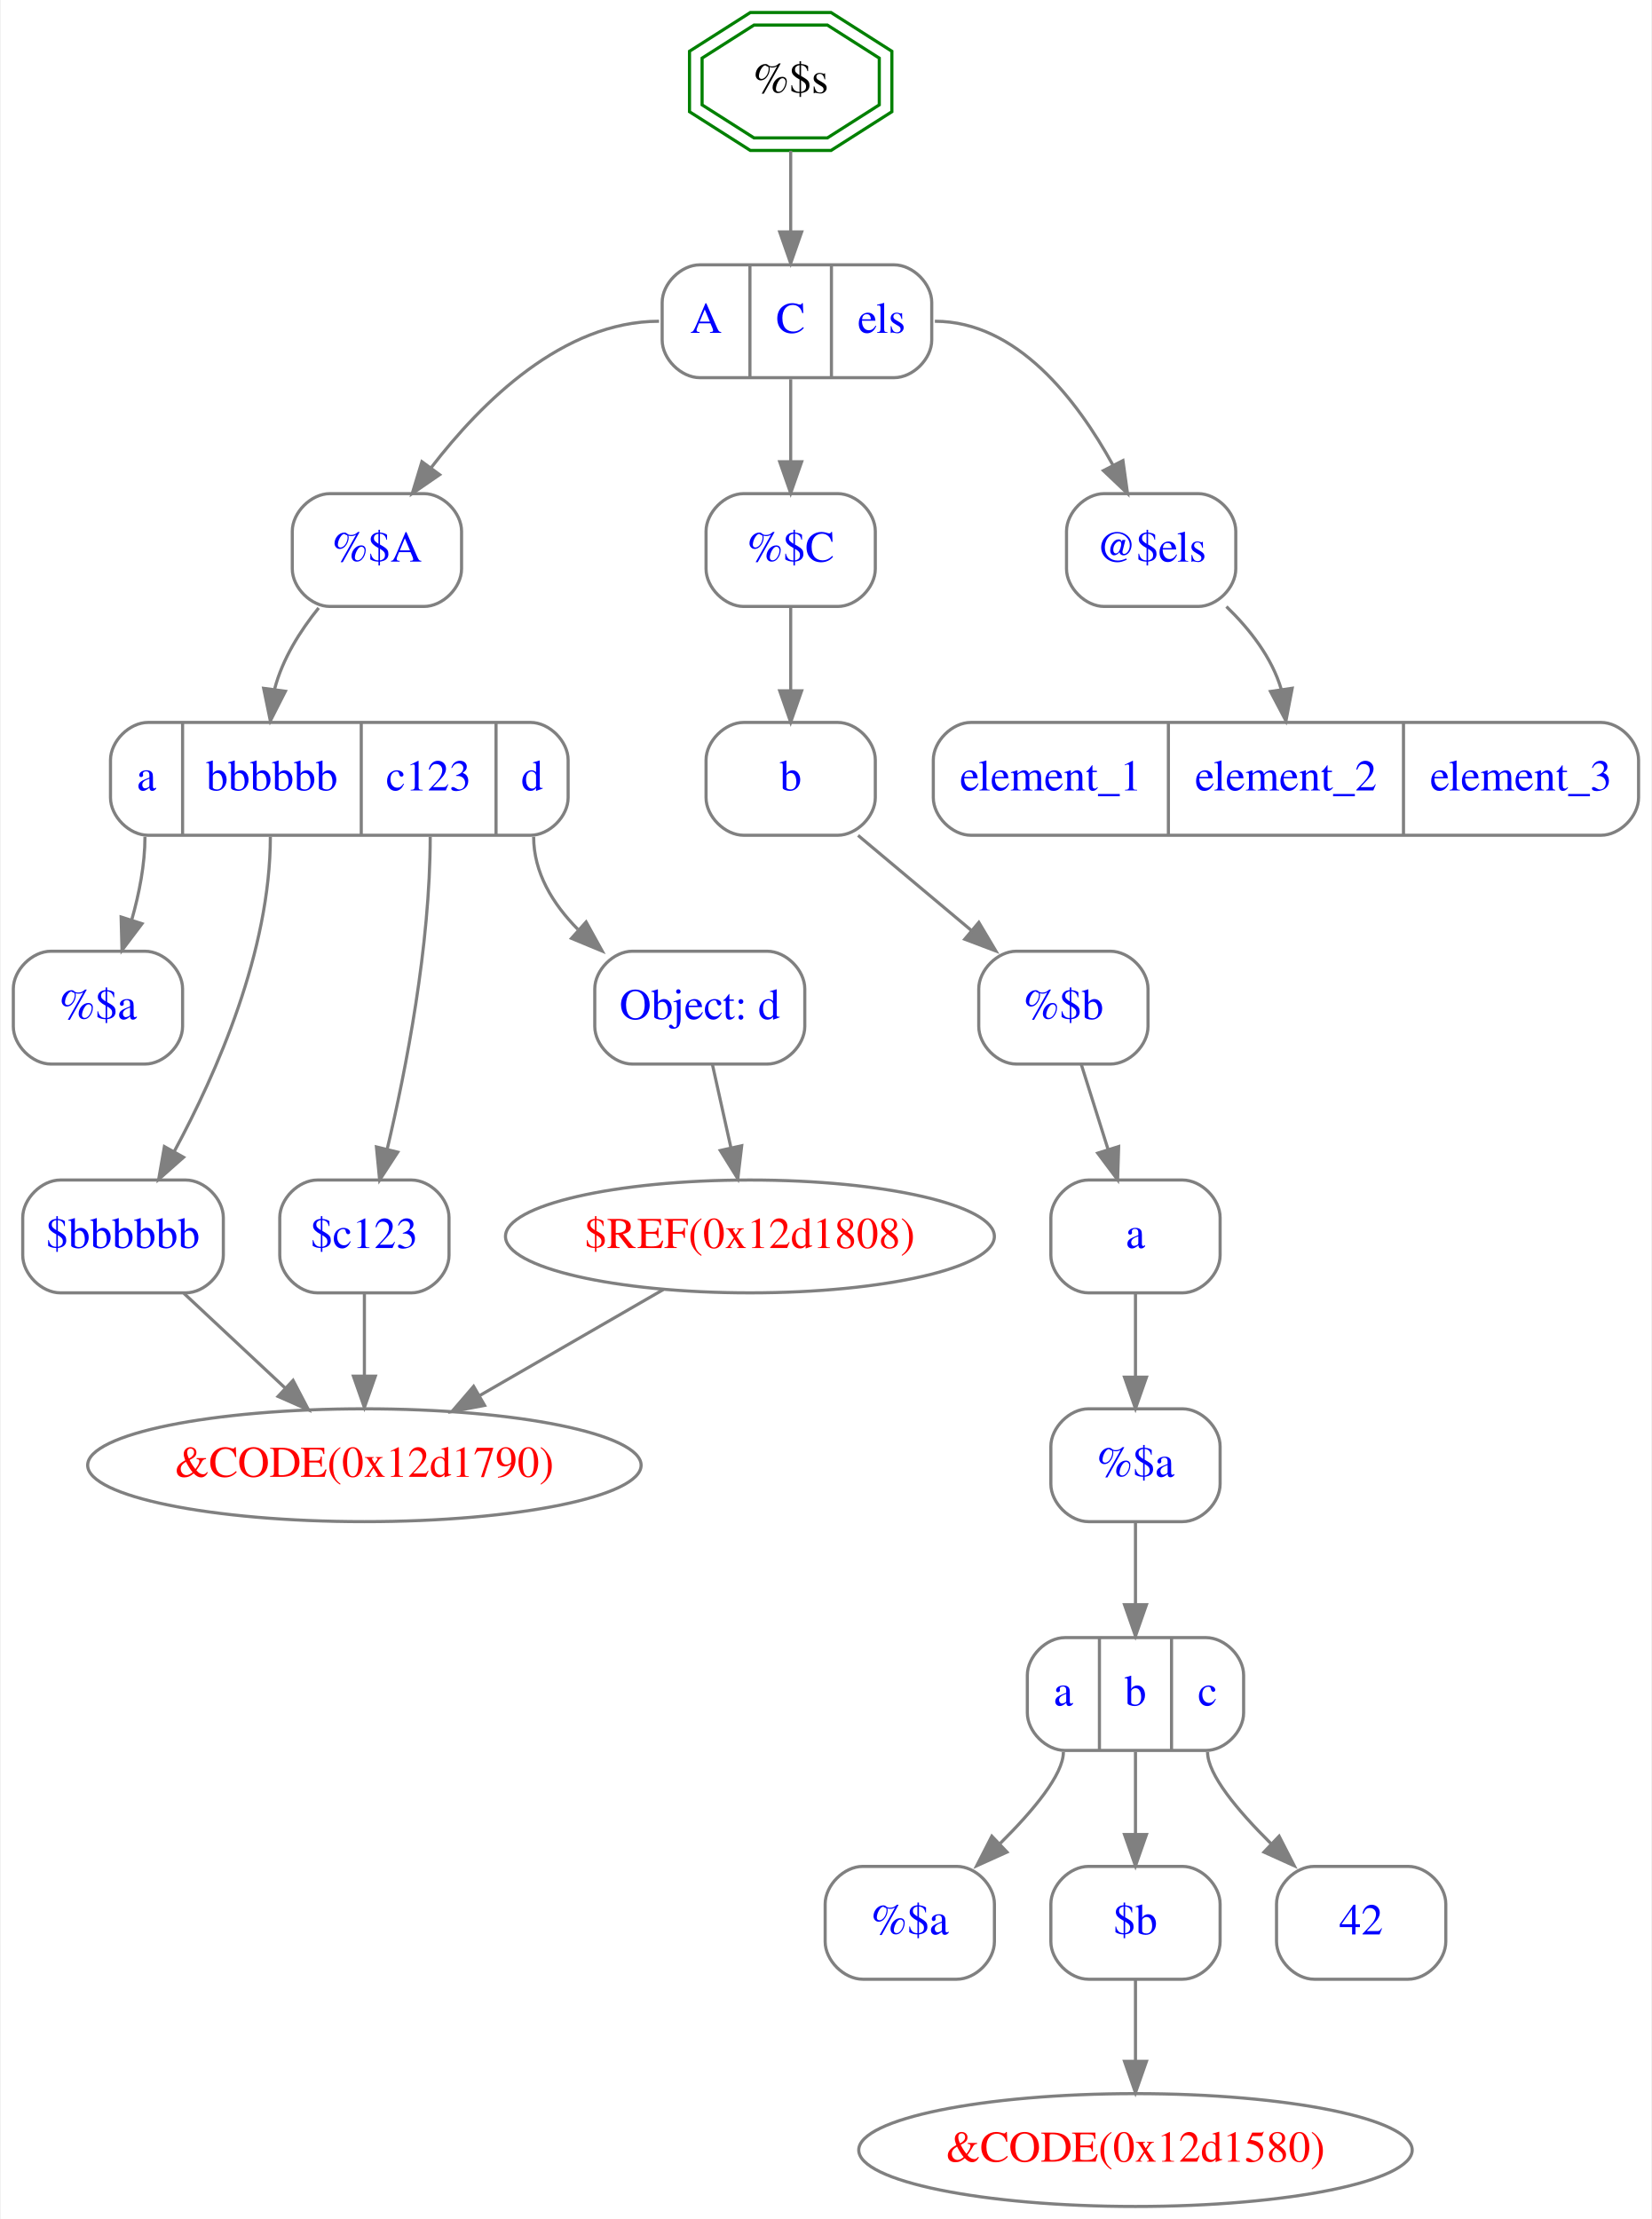
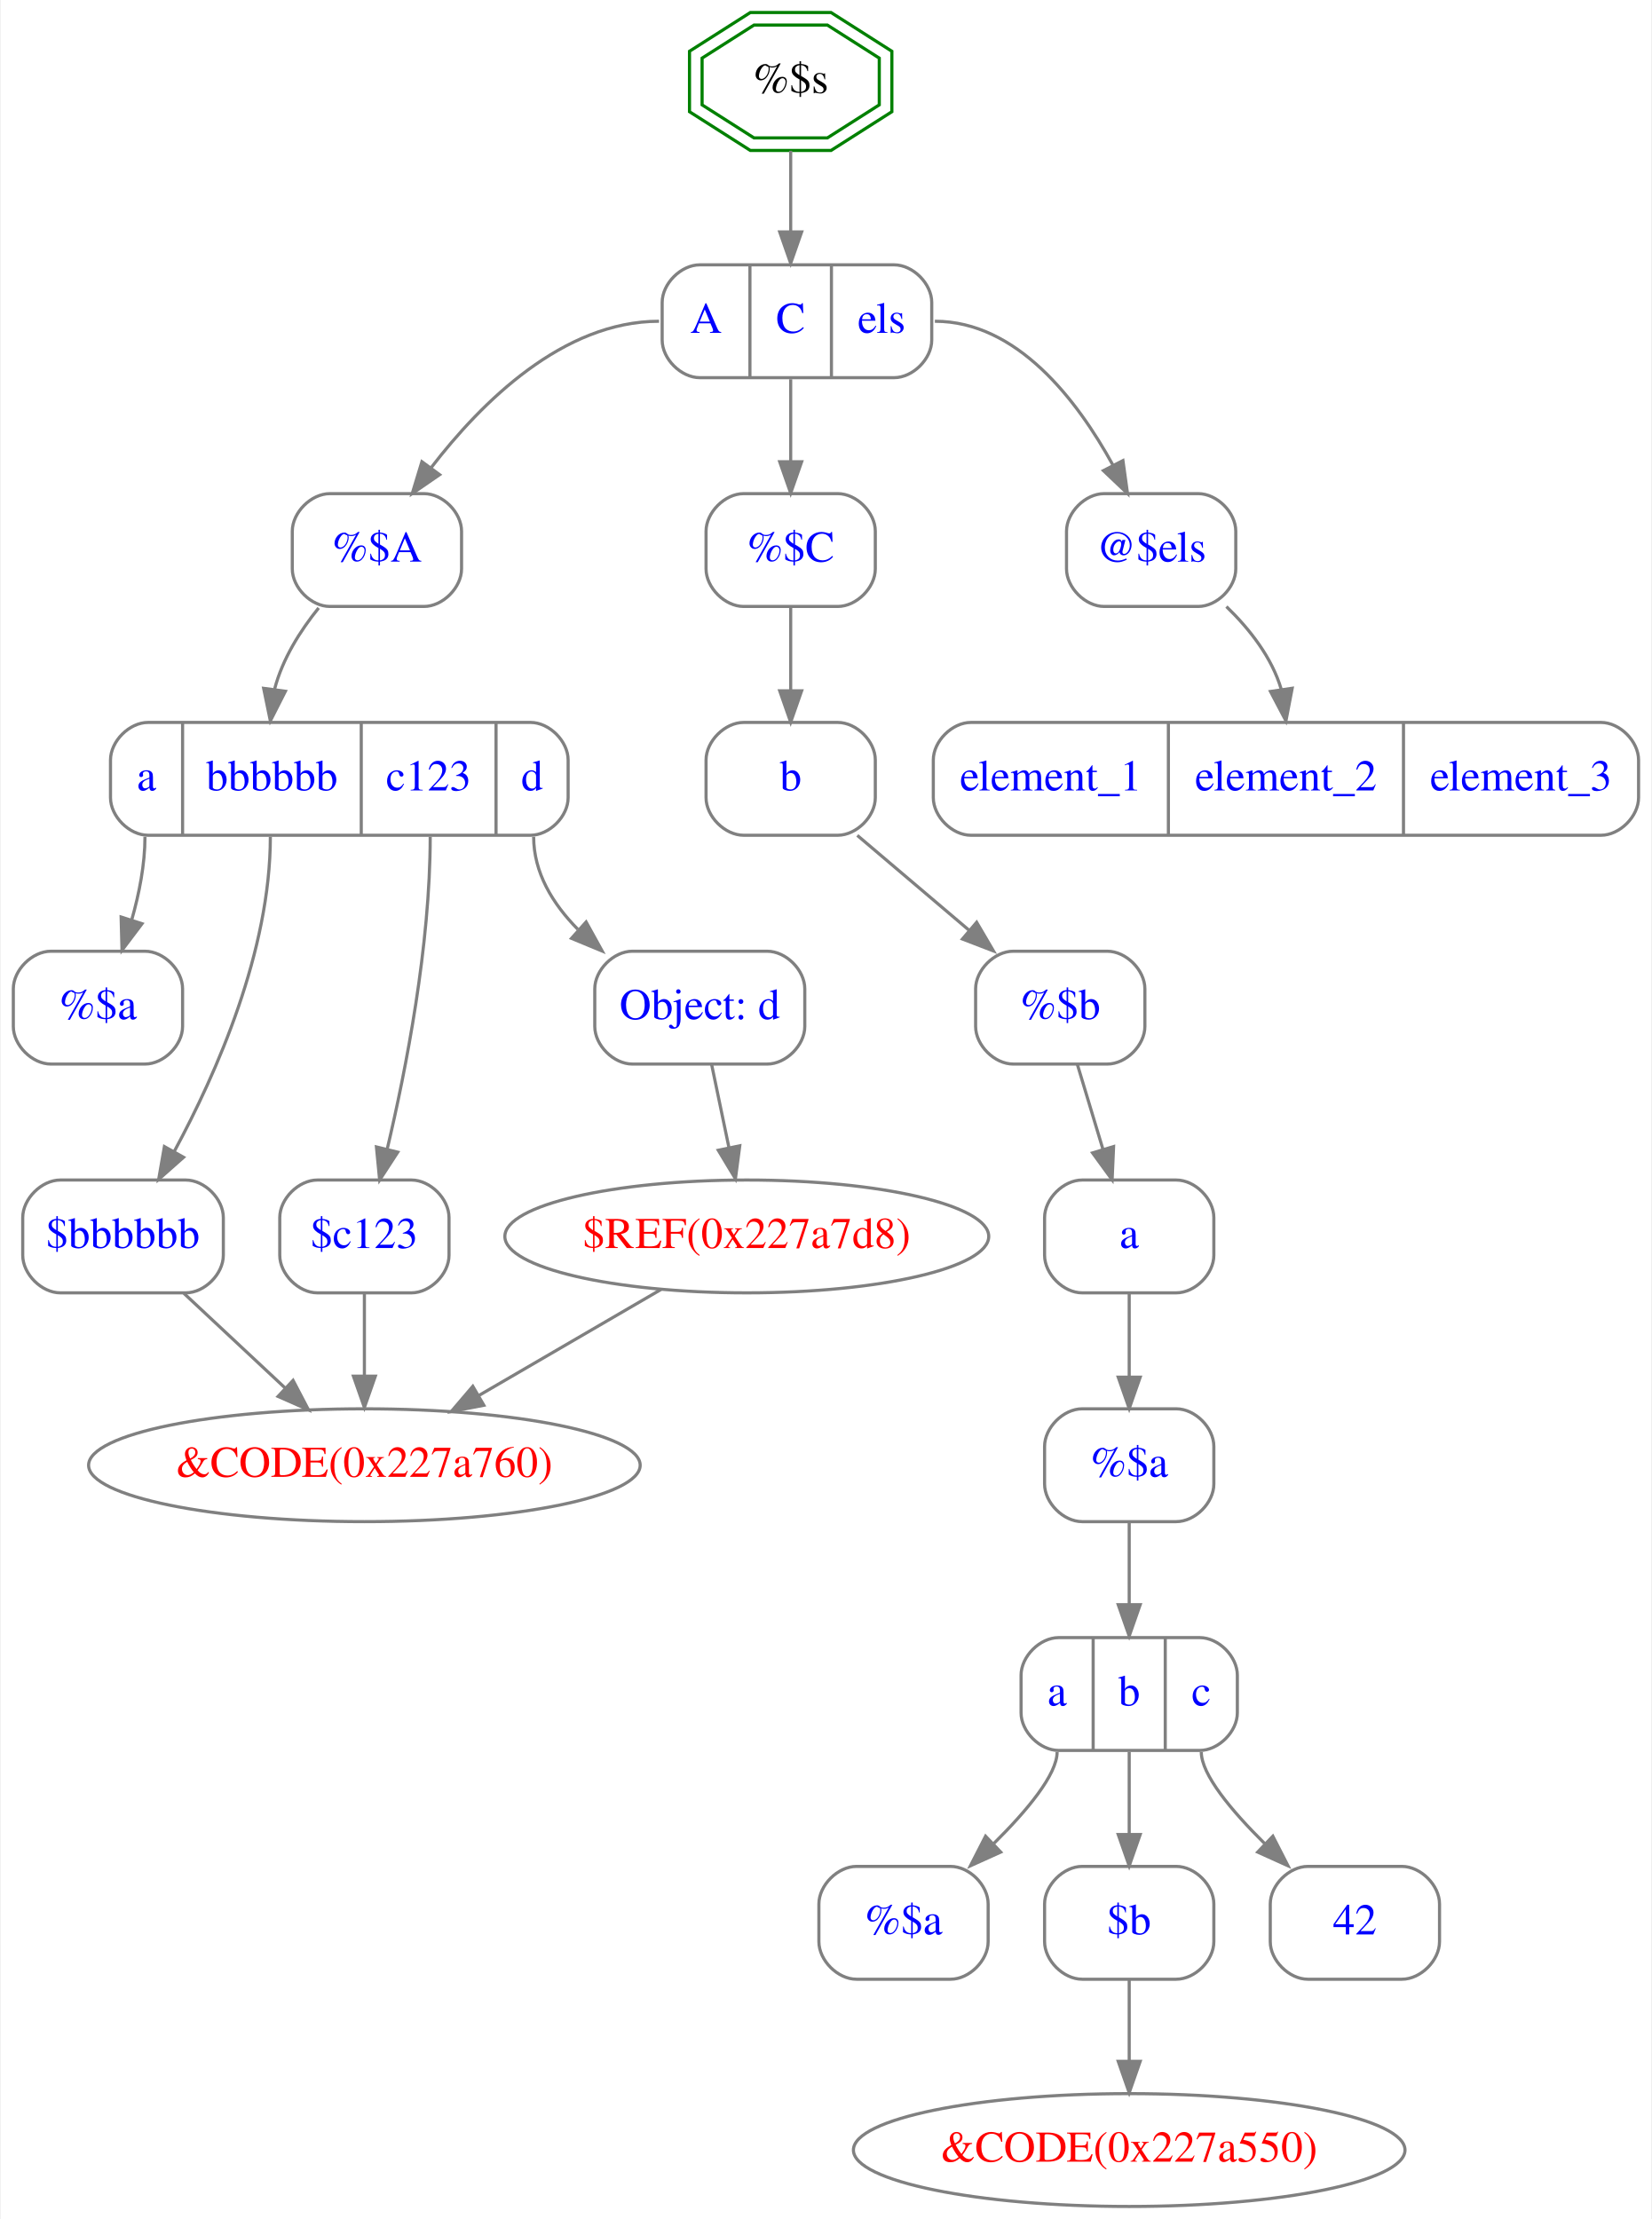
<svg xmlns="http://www.w3.org/2000/svg" width="527pt" height="708pt" viewBox="0.00 0.00 526.50 708.00">
  <g id="graph0" class="graph" transform="scale(1 1) rotate(0) translate(4 704)">
    <polygon fill="white" stroke="none" points="-4,4 -4,-704 522.5,-704 522.5,4 -4,4" />
    <g id="node1" class="node">
      <polygon fill="none" stroke="green" points="276.263,-670.544 276.263,-685.456 259.707,-696 236.293,-696 219.737,-685.456 219.737,-670.544 236.293,-660 259.707,-660 276.263,-670.544" />
      <polygon fill="none" stroke="green" points="280.28,-668.354 280.28,-687.646 260.882,-700 235.118,-700 215.72,-687.646 215.72,-668.354 235.118,-656 260.882,-656 280.28,-668.354" />
      <text text-anchor="middle" x="248" y="-674.3" font-family="Times,serif" font-size="14.00">%$s</text>
    </g>
    <g id="node2" class="node">
      <path fill="none" stroke="grey" d="M219,-583.5C219,-583.5 281,-583.5 281,-583.5 287,-583.5 293,-589.5 293,-595.5 293,-595.5 293,-607.5 293,-607.5 293,-613.5 287,-619.5 281,-619.5 281,-619.5 219,-619.5 219,-619.5 213,-619.5 207,-613.5 207,-607.5 207,-607.5 207,-595.5 207,-595.5 207,-589.5 213,-583.5 219,-583.5" />
      <text text-anchor="middle" x="221" y="-597.8" font-family="Times,serif" font-size="14.00" fill="blue">A</text>
      <polyline fill="none" stroke="grey" points="235,-583.5 235,-619.5 " />
      <text text-anchor="middle" x="248" y="-597.8" font-family="Times,serif" font-size="14.00" fill="blue">C</text>
      <polyline fill="none" stroke="grey" points="261,-583.5 261,-619.5 " />
      <text text-anchor="middle" x="277" y="-597.8" font-family="Times,serif" font-size="14.00" fill="blue">els</text>
    </g>
    <g id="edge1" class="edge">
      <path fill="none" stroke="grey" d="M248,-655.886C248,-648.163 248,-639.138 248,-630.263" />
      <polygon fill="grey" stroke="grey" points="251.5,-630 248,-620 244.5,-630 251.5,-630" />
    </g>
    <g id="node3" class="node">
      <path fill="none" stroke="grey" d="M101,-510.5C101,-510.5 131,-510.5 131,-510.5 137,-510.5 143,-516.5 143,-522.5 143,-522.5 143,-534.5 143,-534.5 143,-540.5 137,-546.5 131,-546.5 131,-546.5 101,-546.5 101,-546.5 95,-546.5 89,-540.5 89,-534.5 89,-534.5 89,-522.5 89,-522.5 89,-516.5 95,-510.5 101,-510.5" />
      <text text-anchor="middle" x="116" y="-524.8" font-family="Times,serif" font-size="14.00" fill="blue">%$A</text>
    </g>
    <g id="edge2" class="edge">
      <path fill="none" stroke="grey" d="M206,-601.5C175.409,-601.5 149.408,-575.747 133.335,-554.834" />
      <polygon fill="grey" stroke="grey" points="136,-552.549 127.271,-546.545 130.351,-556.682 136,-552.549" />
    </g>
    <g id="node11" class="node">
      <path fill="none" stroke="grey" d="M233,-510.5C233,-510.5 263,-510.5 263,-510.5 269,-510.5 275,-516.5 275,-522.5 275,-522.5 275,-534.5 275,-534.5 275,-540.5 269,-546.5 263,-546.5 263,-546.5 233,-546.5 233,-546.5 227,-546.5 221,-540.5 221,-534.5 221,-534.5 221,-522.5 221,-522.5 221,-516.5 227,-510.5 233,-510.5" />
      <text text-anchor="middle" x="248" y="-524.8" font-family="Times,serif" font-size="14.00" fill="blue">%$C</text>
    </g>
    <g id="edge12" class="edge">
      <path fill="none" stroke="grey" d="M248,-583C248,-574.484 248,-565.22 248,-556.787" />
      <polygon fill="grey" stroke="grey" points="251.5,-556.667 248,-546.667 244.5,-556.667 251.5,-556.667" />
    </g>
    <g id="node21" class="node">
      <path fill="none" stroke="grey" d="M348,-510.5C348,-510.5 378,-510.5 378,-510.5 384,-510.5 390,-516.5 390,-522.5 390,-522.5 390,-534.5 390,-534.5 390,-540.5 384,-546.5 378,-546.5 378,-546.5 348,-546.5 348,-546.5 342,-546.5 336,-540.5 336,-534.5 336,-534.5 336,-522.5 336,-522.5 336,-516.5 342,-510.5 348,-510.5" />
      <text text-anchor="middle" x="363" y="-524.8" font-family="Times,serif" font-size="14.00" fill="blue">@$els</text>
    </g>
    <g id="edge22" class="edge">
      <path fill="none" stroke="grey" d="M294,-601.5C320.163,-601.5 339.358,-576.43 350.767,-555.673" />
      <polygon fill="grey" stroke="grey" points="354,-557.039 355.458,-546.545 347.774,-553.839 354,-557.039" />
    </g>
    <g id="node4" class="node">
      <path fill="none" stroke="grey" d="M43,-437.5C43,-437.5 165,-437.5 165,-437.5 171,-437.5 177,-443.5 177,-449.5 177,-449.5 177,-461.5 177,-461.5 177,-467.5 171,-473.5 165,-473.5 165,-473.5 43,-473.5 43,-473.5 37,-473.5 31,-467.5 31,-461.5 31,-461.5 31,-449.5 31,-449.5 31,-443.5 37,-437.5 43,-437.5" />
      <text text-anchor="middle" x="42.5" y="-451.8" font-family="Times,serif" font-size="14.00" fill="blue">a</text>
      <polyline fill="none" stroke="grey" points="54,-437.5 54,-473.5 " />
      <text text-anchor="middle" x="82.5" y="-451.8" font-family="Times,serif" font-size="14.00" fill="blue">bbbbbb</text>
      <polyline fill="none" stroke="grey" points="111,-437.5 111,-473.5 " />
      <text text-anchor="middle" x="132.5" y="-451.8" font-family="Times,serif" font-size="14.00" fill="blue">c123</text>
      <polyline fill="none" stroke="grey" points="154,-437.5 154,-473.5 " />
      <text text-anchor="middle" x="165.5" y="-451.8" font-family="Times,serif" font-size="14.00" fill="blue">d</text>
    </g>
    <g id="edge3" class="edge">
      <path fill="none" stroke="grey" d="M97.408,-510.029C91.517,-502.73 85.883,-493.791 83.37,-484.195" />
      <polygon fill="grey" stroke="grey" points="86.8,-483.445 82,-474 79.863,-484.377 86.8,-483.445" />
    </g>
    <g id="node5" class="node">
      <path fill="none" stroke="grey" d="M12,-364.5C12,-364.5 42,-364.5 42,-364.5 48,-364.5 54,-370.5 54,-376.5 54,-376.5 54,-388.5 54,-388.5 54,-394.5 48,-400.5 42,-400.5 42,-400.5 12,-400.5 12,-400.5 6,-400.5 0,-394.5 0,-388.5 0,-388.5 0,-376.5 0,-376.5 0,-370.5 6,-364.5 12,-364.5" />
      <text text-anchor="middle" x="27" y="-378.8" font-family="Times,serif" font-size="14.00" fill="blue">%$a</text>
    </g>
    <g id="edge4" class="edge">
      <path fill="none" stroke="grey" d="M42,-437C42,-428.209 40.163,-418.897 37.776,-410.506" />
      <polygon fill="grey" stroke="grey" points="41.058,-409.279 34.676,-400.823 34.391,-411.414 41.058,-409.279" />
    </g>
    <g id="node6" class="node">
      <path fill="none" stroke="grey" d="M15,-291.5C15,-291.5 55,-291.5 55,-291.5 61,-291.5 67,-297.5 67,-303.5 67,-303.5 67,-315.5 67,-315.5 67,-321.5 61,-327.5 55,-327.5 55,-327.5 15,-327.5 15,-327.5 9,-327.5 3,-321.5 3,-315.5 3,-315.5 3,-303.5 3,-303.5 3,-297.5 9,-291.5 15,-291.5" />
      <text text-anchor="middle" x="35" y="-305.8" font-family="Times,serif" font-size="14.00" fill="blue">$bbbbbb</text>
    </g>
    <g id="edge5" class="edge">
      <path fill="none" stroke="grey" d="M82,-437C82,-400.601 64.928,-361.764 51.362,-336.649" />
      <polygon fill="grey" stroke="grey" points="54.311,-334.751 46.377,-327.729 48.2,-338.166 54.311,-334.751" />
    </g>
    <g id="node8" class="node">
      <path fill="none" stroke="grey" d="M97,-291.5C97,-291.5 127,-291.5 127,-291.5 133,-291.5 139,-297.5 139,-303.5 139,-303.5 139,-315.5 139,-315.5 139,-321.5 133,-327.5 127,-327.5 127,-327.5 97,-327.5 97,-327.5 91,-327.5 85,-321.5 85,-315.5 85,-315.5 85,-303.5 85,-303.5 85,-297.5 91,-291.5 97,-291.5" />
      <text text-anchor="middle" x="112" y="-305.8" font-family="Times,serif" font-size="14.00" fill="blue">$c123</text>
    </g>
    <g id="edge7" class="edge">
      <path fill="none" stroke="grey" d="M133,-437C133,-402.298 125.333,-362.981 119.264,-337.296" />
      <polygon fill="grey" stroke="grey" points="122.645,-336.387 116.871,-327.504 115.845,-338.049 122.645,-336.387" />
    </g>
    <g id="node9" class="node">
      <path fill="none" stroke="grey" d="M197.5,-364.5C197.5,-364.5 240.5,-364.5 240.5,-364.5 246.5,-364.5 252.5,-370.5 252.5,-376.5 252.5,-376.5 252.5,-388.5 252.5,-388.5 252.5,-394.5 246.5,-400.5 240.5,-400.5 240.5,-400.5 197.5,-400.5 197.5,-400.5 191.5,-400.5 185.5,-394.5 185.5,-388.5 185.5,-388.5 185.5,-376.5 185.5,-376.5 185.5,-370.5 191.5,-364.5 197.5,-364.5" />
      <text text-anchor="middle" x="219" y="-378.8" font-family="Times,serif" font-size="14.00" fill="blue">Object: d</text>
    </g>
    <g id="edge9" class="edge">
      <path fill="none" stroke="grey" d="M166,-437C166,-425.582 172.053,-415.656 180.068,-407.519" />
      <polygon fill="grey" stroke="grey" points="182.736,-409.829 187.863,-400.557 178.073,-404.608 182.736,-409.829" />
    </g>
    <g id="node7" class="node">
-       <ellipse fill="none" stroke="grey" cx="112" cy="-236.5" rx="88.284" ry="18" />
-       <text text-anchor="middle" x="112" y="-232.8" font-family="Times,serif" font-size="14.00" fill="red">&amp;CODE(0x12d1790)</text>
+       <ellipse fill="none" stroke="grey" cx="112" cy="-236.5" rx="87.985" ry="18" />
+       <text text-anchor="middle" x="112" y="-232.8" font-family="Times,serif" font-size="14.00" fill="red">&amp;CODE(0x227a760)</text>
    </g>
    <g id="edge6" class="edge">
      <path fill="none" stroke="grey" d="M54.43,-291.331C64.253,-282.146 76.292,-270.889 86.817,-261.048" />
      <polygon fill="grey" stroke="grey" points="89.246,-263.569 94.159,-254.182 84.465,-258.456 89.246,-263.569" />
    </g>
    <g id="edge8" class="edge">
      <path fill="none" stroke="grey" d="M112,-291.331C112,-283.394 112,-273.909 112,-265.128" />
      <polygon fill="grey" stroke="grey" points="115.5,-264.918 112,-254.918 108.5,-264.918 115.5,-264.918" />
    </g>
    <g id="node10" class="node">
-       <ellipse fill="none" stroke="grey" cx="235" cy="-309.5" rx="77.986" ry="18" />
-       <text text-anchor="middle" x="235" y="-305.8" font-family="Times,serif" font-size="14.00" fill="red">$REF(0x12d1808)</text>
+       <ellipse fill="none" stroke="grey" cx="234" cy="-309.5" rx="77.187" ry="18" />
+       <text text-anchor="middle" x="234" y="-305.8" font-family="Times,serif" font-size="14.00" fill="red">$REF(0x227a7d8)</text>
    </g>
    <g id="edge10" class="edge">
-       <path fill="none" stroke="grey" d="M223.037,-364.331C224.821,-356.307 226.955,-346.701 228.925,-337.839" />
-       <polygon fill="grey" stroke="grey" points="232.377,-338.439 231.129,-327.918 225.543,-336.92 232.377,-338.439" />
+       <path fill="none" stroke="grey" d="M222.785,-364.331C224.457,-356.307 226.458,-346.701 228.304,-337.839" />
+       <polygon fill="grey" stroke="grey" points="231.758,-338.421 230.371,-327.918 224.905,-336.994 231.758,-338.421" />
    </g>
    <g id="edge11" class="edge">
-       <path fill="none" stroke="grey" d="M207.396,-292.566C190.11,-282.588 167.627,-269.61 148.83,-258.759" />
-       <polygon fill="grey" stroke="grey" points="150.347,-255.594 139.937,-253.626 146.848,-261.657 150.347,-255.594" />
+       <path fill="none" stroke="grey" d="M206.621,-292.566C189.475,-282.588 167.175,-269.61 148.53,-258.759" />
+       <polygon fill="grey" stroke="grey" points="150.113,-255.631 139.71,-253.626 146.592,-261.681 150.113,-255.631" />
    </g>
    <g id="node12" class="node">
      <path fill="none" stroke="grey" d="M233,-437.5C233,-437.5 263,-437.5 263,-437.5 269,-437.5 275,-443.5 275,-449.5 275,-449.5 275,-461.5 275,-461.5 275,-467.5 269,-473.5 263,-473.5 263,-473.5 233,-473.5 233,-473.5 227,-473.5 221,-467.5 221,-461.5 221,-461.5 221,-449.5 221,-449.5 221,-443.5 227,-437.5 233,-437.5" />
      <text text-anchor="middle" x="248" y="-451.8" font-family="Times,serif" font-size="14.00" fill="blue">b</text>
    </g>
    <g id="edge13" class="edge">
      <path fill="none" stroke="grey" d="M248,-510.455C248,-502.383 248,-492.676 248,-483.682" />
      <polygon fill="grey" stroke="grey" points="251.5,-483.59 248,-473.59 244.5,-483.59 251.5,-483.59" />
    </g>
    <g id="node13" class="node">
-       <path fill="none" stroke="grey" d="M320,-364.5C320,-364.5 350,-364.5 350,-364.5 356,-364.5 362,-370.5 362,-376.5 362,-376.5 362,-388.5 362,-388.5 362,-394.5 356,-400.5 350,-400.5 350,-400.5 320,-400.5 320,-400.5 314,-400.5 308,-394.5 308,-388.5 308,-388.5 308,-376.5 308,-376.5 308,-370.5 314,-364.5 320,-364.5" />
-       <text text-anchor="middle" x="335" y="-378.8" font-family="Times,serif" font-size="14.00" fill="blue">%$b</text>
+       <path fill="none" stroke="grey" d="M319,-364.5C319,-364.5 349,-364.5 349,-364.5 355,-364.5 361,-370.5 361,-376.5 361,-376.5 361,-388.5 361,-388.5 361,-394.5 355,-400.5 349,-400.5 349,-400.5 319,-400.5 319,-400.5 313,-400.5 307,-394.5 307,-388.5 307,-388.5 307,-376.5 307,-376.5 307,-370.5 313,-364.5 319,-364.5" />
+       <text text-anchor="middle" x="334" y="-378.8" font-family="Times,serif" font-size="14.00" fill="blue">%$b</text>
    </g>
    <g id="edge14" class="edge">
-       <path fill="none" stroke="grey" d="M269.506,-437.455C280.381,-428.33 293.745,-417.116 305.559,-407.204" />
-       <polygon fill="grey" stroke="grey" points="308.029,-409.699 313.44,-400.59 303.53,-404.337 308.029,-409.699" />
+       <path fill="none" stroke="grey" d="M269.258,-437.455C280.009,-428.33 293.219,-417.116 304.897,-407.204" />
+       <polygon fill="grey" stroke="grey" points="307.329,-409.73 312.688,-400.59 302.799,-404.393 307.329,-409.73" />
    </g>
    <g id="node14" class="node">
-       <path fill="none" stroke="grey" d="M343,-291.5C343,-291.5 373,-291.5 373,-291.5 379,-291.5 385,-297.5 385,-303.5 385,-303.5 385,-315.5 385,-315.5 385,-321.5 379,-327.5 373,-327.5 373,-327.5 343,-327.5 343,-327.5 337,-327.5 331,-321.5 331,-315.5 331,-315.5 331,-303.5 331,-303.5 331,-297.5 337,-291.5 343,-291.5" />
-       <text text-anchor="middle" x="358" y="-305.8" font-family="Times,serif" font-size="14.00" fill="blue">a</text>
+       <path fill="none" stroke="grey" d="M341,-291.5C341,-291.5 371,-291.5 371,-291.5 377,-291.5 383,-297.5 383,-303.5 383,-303.5 383,-315.5 383,-315.5 383,-321.5 377,-327.5 371,-327.5 371,-327.5 341,-327.5 341,-327.5 335,-327.5 329,-321.5 329,-315.5 329,-315.5 329,-303.5 329,-303.5 329,-297.5 335,-291.5 341,-291.5" />
+       <text text-anchor="middle" x="356" y="-305.8" font-family="Times,serif" font-size="14.00" fill="blue">a</text>
    </g>
    <g id="edge15" class="edge">
-       <path fill="none" stroke="grey" d="M340.685,-364.455C343.256,-356.295 346.353,-346.465 349.213,-337.389" />
-       <polygon fill="grey" stroke="grey" points="352.633,-338.18 352.3,-327.59 345.957,-336.076 352.633,-338.18" />
+       <path fill="none" stroke="grey" d="M339.438,-364.455C341.897,-356.295 344.86,-346.465 347.595,-337.389" />
+       <polygon fill="grey" stroke="grey" points="351.014,-338.175 350.548,-327.59 344.311,-336.155 351.014,-338.175" />
    </g>
    <g id="node15" class="node">
-       <path fill="none" stroke="grey" d="M343,-218.5C343,-218.5 373,-218.5 373,-218.5 379,-218.5 385,-224.5 385,-230.5 385,-230.5 385,-242.5 385,-242.5 385,-248.5 379,-254.5 373,-254.5 373,-254.5 343,-254.5 343,-254.5 337,-254.5 331,-248.5 331,-242.5 331,-242.5 331,-230.5 331,-230.5 331,-224.5 337,-218.5 343,-218.5" />
-       <text text-anchor="middle" x="358" y="-232.8" font-family="Times,serif" font-size="14.00" fill="blue">%$a</text>
+       <path fill="none" stroke="grey" d="M341,-218.5C341,-218.5 371,-218.5 371,-218.5 377,-218.5 383,-224.5 383,-230.5 383,-230.5 383,-242.5 383,-242.5 383,-248.5 377,-254.5 371,-254.5 371,-254.5 341,-254.5 341,-254.5 335,-254.5 329,-248.5 329,-242.5 329,-242.5 329,-230.5 329,-230.5 329,-224.5 335,-218.5 341,-218.5" />
+       <text text-anchor="middle" x="356" y="-232.8" font-family="Times,serif" font-size="14.00" fill="blue">%$a</text>
    </g>
    <g id="edge16" class="edge">
-       <path fill="none" stroke="grey" d="M358,-291.455C358,-283.383 358,-273.676 358,-264.682" />
-       <polygon fill="grey" stroke="grey" points="361.5,-264.59 358,-254.59 354.5,-264.59 361.5,-264.59" />
+       <path fill="none" stroke="grey" d="M356,-291.455C356,-283.383 356,-273.676 356,-264.682" />
+       <polygon fill="grey" stroke="grey" points="359.5,-264.59 356,-254.59 352.5,-264.59 359.5,-264.59" />
    </g>
    <g id="node16" class="node">
-       <path fill="none" stroke="grey" d="M335.5,-145.5C335.5,-145.5 380.5,-145.5 380.5,-145.5 386.5,-145.5 392.5,-151.5 392.5,-157.5 392.5,-157.5 392.5,-169.5 392.5,-169.5 392.5,-175.5 386.5,-181.5 380.5,-181.5 380.5,-181.5 335.5,-181.5 335.5,-181.5 329.5,-181.5 323.5,-175.5 323.5,-169.5 323.5,-169.5 323.5,-157.5 323.5,-157.5 323.5,-151.5 329.5,-145.5 335.5,-145.5" />
-       <text text-anchor="middle" x="335" y="-159.8" font-family="Times,serif" font-size="14.00" fill="blue">a</text>
-       <polyline fill="none" stroke="grey" points="346.5,-145.5 346.5,-181.5 " />
-       <text text-anchor="middle" x="358" y="-159.8" font-family="Times,serif" font-size="14.00" fill="blue">b</text>
-       <polyline fill="none" stroke="grey" points="369.5,-145.5 369.5,-181.5 " />
-       <text text-anchor="middle" x="381" y="-159.8" font-family="Times,serif" font-size="14.00" fill="blue">c</text>
+       <path fill="none" stroke="grey" d="M333.5,-145.5C333.5,-145.5 378.5,-145.5 378.5,-145.5 384.5,-145.5 390.5,-151.5 390.5,-157.5 390.5,-157.5 390.5,-169.5 390.5,-169.5 390.5,-175.5 384.5,-181.5 378.5,-181.5 378.5,-181.5 333.5,-181.5 333.5,-181.5 327.5,-181.5 321.5,-175.5 321.5,-169.5 321.5,-169.5 321.5,-157.5 321.5,-157.5 321.5,-151.5 327.5,-145.5 333.5,-145.5" />
+       <text text-anchor="middle" x="333" y="-159.8" font-family="Times,serif" font-size="14.00" fill="blue">a</text>
+       <polyline fill="none" stroke="grey" points="344.5,-145.5 344.5,-181.5 " />
+       <text text-anchor="middle" x="356" y="-159.8" font-family="Times,serif" font-size="14.00" fill="blue">b</text>
+       <polyline fill="none" stroke="grey" points="367.5,-145.5 367.5,-181.5 " />
+       <text text-anchor="middle" x="379" y="-159.8" font-family="Times,serif" font-size="14.00" fill="blue">c</text>
    </g>
    <g id="edge17" class="edge">
-       <path fill="none" stroke="grey" d="M358,-218.333C358,-210.634 358,-201.336 358,-192.182" />
-       <polygon fill="grey" stroke="grey" points="361.5,-192 358,-182 354.5,-192 361.5,-192" />
+       <path fill="none" stroke="grey" d="M356,-218.333C356,-210.634 356,-201.336 356,-192.182" />
+       <polygon fill="grey" stroke="grey" points="359.5,-192 356,-182 352.5,-192 359.5,-192" />
    </g>
    <g id="node17" class="node">
-       <path fill="none" stroke="grey" d="M271,-72.5C271,-72.5 301,-72.5 301,-72.5 307,-72.5 313,-78.5 313,-84.5 313,-84.5 313,-96.5 313,-96.5 313,-102.5 307,-108.5 301,-108.5 301,-108.5 271,-108.5 271,-108.5 265,-108.5 259,-102.5 259,-96.5 259,-96.5 259,-84.5 259,-84.5 259,-78.5 265,-72.5 271,-72.5" />
-       <text text-anchor="middle" x="286" y="-86.8" font-family="Times,serif" font-size="14.00" fill="blue">%$a</text>
+       <path fill="none" stroke="grey" d="M269,-72.5C269,-72.5 299,-72.5 299,-72.5 305,-72.5 311,-78.5 311,-84.5 311,-84.5 311,-96.5 311,-96.5 311,-102.5 305,-108.5 299,-108.5 299,-108.5 269,-108.5 269,-108.5 263,-108.5 257,-102.5 257,-96.5 257,-96.5 257,-84.5 257,-84.5 257,-78.5 263,-72.5 269,-72.5" />
+       <text text-anchor="middle" x="284" y="-86.8" font-family="Times,serif" font-size="14.00" fill="blue">%$a</text>
    </g>
    <g id="edge18" class="edge">
-       <path fill="none" stroke="grey" d="M335,-145C335,-137.815 325.463,-126.363 314.805,-115.806" />
-       <polygon fill="grey" stroke="grey" points="317.004,-113.068 307.35,-108.705 312.176,-118.136 317.004,-113.068" />
+       <path fill="none" stroke="grey" d="M333,-145C333,-137.815 323.463,-126.363 312.805,-115.806" />
+       <polygon fill="grey" stroke="grey" points="315.004,-113.068 305.35,-108.705 310.176,-118.136 315.004,-113.068" />
    </g>
    <g id="node18" class="node">
-       <path fill="none" stroke="grey" d="M343,-72.5C343,-72.5 373,-72.5 373,-72.5 379,-72.5 385,-78.5 385,-84.5 385,-84.5 385,-96.5 385,-96.5 385,-102.5 379,-108.5 373,-108.5 373,-108.5 343,-108.5 343,-108.5 337,-108.5 331,-102.5 331,-96.5 331,-96.5 331,-84.5 331,-84.5 331,-78.5 337,-72.5 343,-72.5" />
-       <text text-anchor="middle" x="358" y="-86.8" font-family="Times,serif" font-size="14.00" fill="blue">$b</text>
+       <path fill="none" stroke="grey" d="M341,-72.5C341,-72.5 371,-72.5 371,-72.5 377,-72.5 383,-78.5 383,-84.5 383,-84.5 383,-96.5 383,-96.5 383,-102.5 377,-108.5 371,-108.5 371,-108.5 341,-108.5 341,-108.5 335,-108.5 329,-102.5 329,-96.5 329,-96.5 329,-84.5 329,-84.5 329,-78.5 335,-72.5 341,-72.5" />
+       <text text-anchor="middle" x="356" y="-86.8" font-family="Times,serif" font-size="14.00" fill="blue">$b</text>
    </g>
    <g id="edge19" class="edge">
-       <path fill="none" stroke="grey" d="M358,-145C358,-136.484 358,-127.22 358,-118.787" />
-       <polygon fill="grey" stroke="grey" points="361.5,-118.667 358,-108.667 354.5,-118.667 361.5,-118.667" />
+       <path fill="none" stroke="grey" d="M356,-145C356,-136.484 356,-127.22 356,-118.787" />
+       <polygon fill="grey" stroke="grey" points="359.5,-118.667 356,-108.667 352.5,-118.667 359.5,-118.667" />
    </g>
    <g id="node20" class="node">
-       <path fill="none" stroke="grey" d="M415,-72.5C415,-72.5 445,-72.5 445,-72.5 451,-72.5 457,-78.5 457,-84.5 457,-84.5 457,-96.5 457,-96.5 457,-102.5 451,-108.5 445,-108.5 445,-108.5 415,-108.5 415,-108.5 409,-108.5 403,-102.5 403,-96.5 403,-96.5 403,-84.5 403,-84.5 403,-78.5 409,-72.5 415,-72.5" />
-       <text text-anchor="middle" x="430" y="-86.8" font-family="Times,serif" font-size="14.00" fill="blue">42</text>
+       <path fill="none" stroke="grey" d="M413,-72.5C413,-72.5 443,-72.5 443,-72.5 449,-72.5 455,-78.5 455,-84.5 455,-84.5 455,-96.5 455,-96.5 455,-102.5 449,-108.5 443,-108.5 443,-108.5 413,-108.5 413,-108.5 407,-108.5 401,-102.5 401,-96.5 401,-96.5 401,-84.5 401,-84.5 401,-78.5 407,-72.5 413,-72.5" />
+       <text text-anchor="middle" x="428" y="-86.8" font-family="Times,serif" font-size="14.00" fill="blue">42</text>
    </g>
    <g id="edge21" class="edge">
-       <path fill="none" stroke="grey" d="M381,-145C381,-137.815 390.537,-126.363 401.195,-115.806" />
-       <polygon fill="grey" stroke="grey" points="403.824,-118.136 408.65,-108.705 398.996,-113.068 403.824,-118.136" />
+       <path fill="none" stroke="grey" d="M379,-145C379,-137.815 388.537,-126.363 399.195,-115.806" />
+       <polygon fill="grey" stroke="grey" points="401.824,-118.136 406.65,-108.705 396.996,-113.068 401.824,-118.136" />
    </g>
    <g id="node19" class="node">
-       <ellipse fill="none" stroke="grey" cx="358" cy="-18" rx="88.284" ry="18" />
-       <text text-anchor="middle" x="358" y="-14.3" font-family="Times,serif" font-size="14.00" fill="red">&amp;CODE(0x12d1580)</text>
+       <ellipse fill="none" stroke="grey" cx="356" cy="-18" rx="87.985" ry="18" />
+       <text text-anchor="middle" x="356" y="-14.3" font-family="Times,serif" font-size="14.00" fill="red">&amp;CODE(0x227a550)</text>
    </g>
    <g id="edge20" class="edge">
-       <path fill="none" stroke="grey" d="M358,-72.457C358,-64.575 358,-55.157 358,-46.437" />
-       <polygon fill="grey" stroke="grey" points="361.5,-46.297 358,-36.297 354.5,-46.297 361.5,-46.297" />
+       <path fill="none" stroke="grey" d="M356,-72.457C356,-64.575 356,-55.157 356,-46.437" />
+       <polygon fill="grey" stroke="grey" points="359.5,-46.297 356,-36.297 352.5,-46.297 359.5,-46.297" />
    </g>
    <g id="node22" class="node">
      <path fill="none" stroke="grey" d="M305.5,-437.5C305.5,-437.5 506.5,-437.5 506.5,-437.5 512.5,-437.5 518.5,-443.5 518.5,-449.5 518.5,-449.5 518.5,-461.5 518.5,-461.5 518.5,-467.5 512.5,-473.5 506.5,-473.5 506.5,-473.5 305.5,-473.5 305.5,-473.5 299.5,-473.5 293.5,-467.5 293.5,-461.5 293.5,-461.5 293.5,-449.5 293.5,-449.5 293.5,-443.5 299.5,-437.5 305.5,-437.5" />
      <text text-anchor="middle" x="331" y="-451.8" font-family="Times,serif" font-size="14.00" fill="blue">element_1</text>
      <polyline fill="none" stroke="grey" points="368.5,-437.5 368.5,-473.5 " />
      <text text-anchor="middle" x="406" y="-451.8" font-family="Times,serif" font-size="14.00" fill="blue">element_2</text>
      <polyline fill="none" stroke="grey" points="443.5,-437.5 443.5,-473.5 " />
      <text text-anchor="middle" x="481" y="-451.8" font-family="Times,serif" font-size="14.00" fill="blue">element_3</text>
    </g>
    <g id="edge23" class="edge">
      <path fill="none" stroke="grey" d="M387.014,-510.461C394.479,-503.225 401.533,-494.184 404.512,-484.041" />
      <polygon fill="grey" stroke="grey" points="407.996,-484.405 406,-474 401.072,-483.379 407.996,-484.405" />
    </g>
  </g>
</svg>
